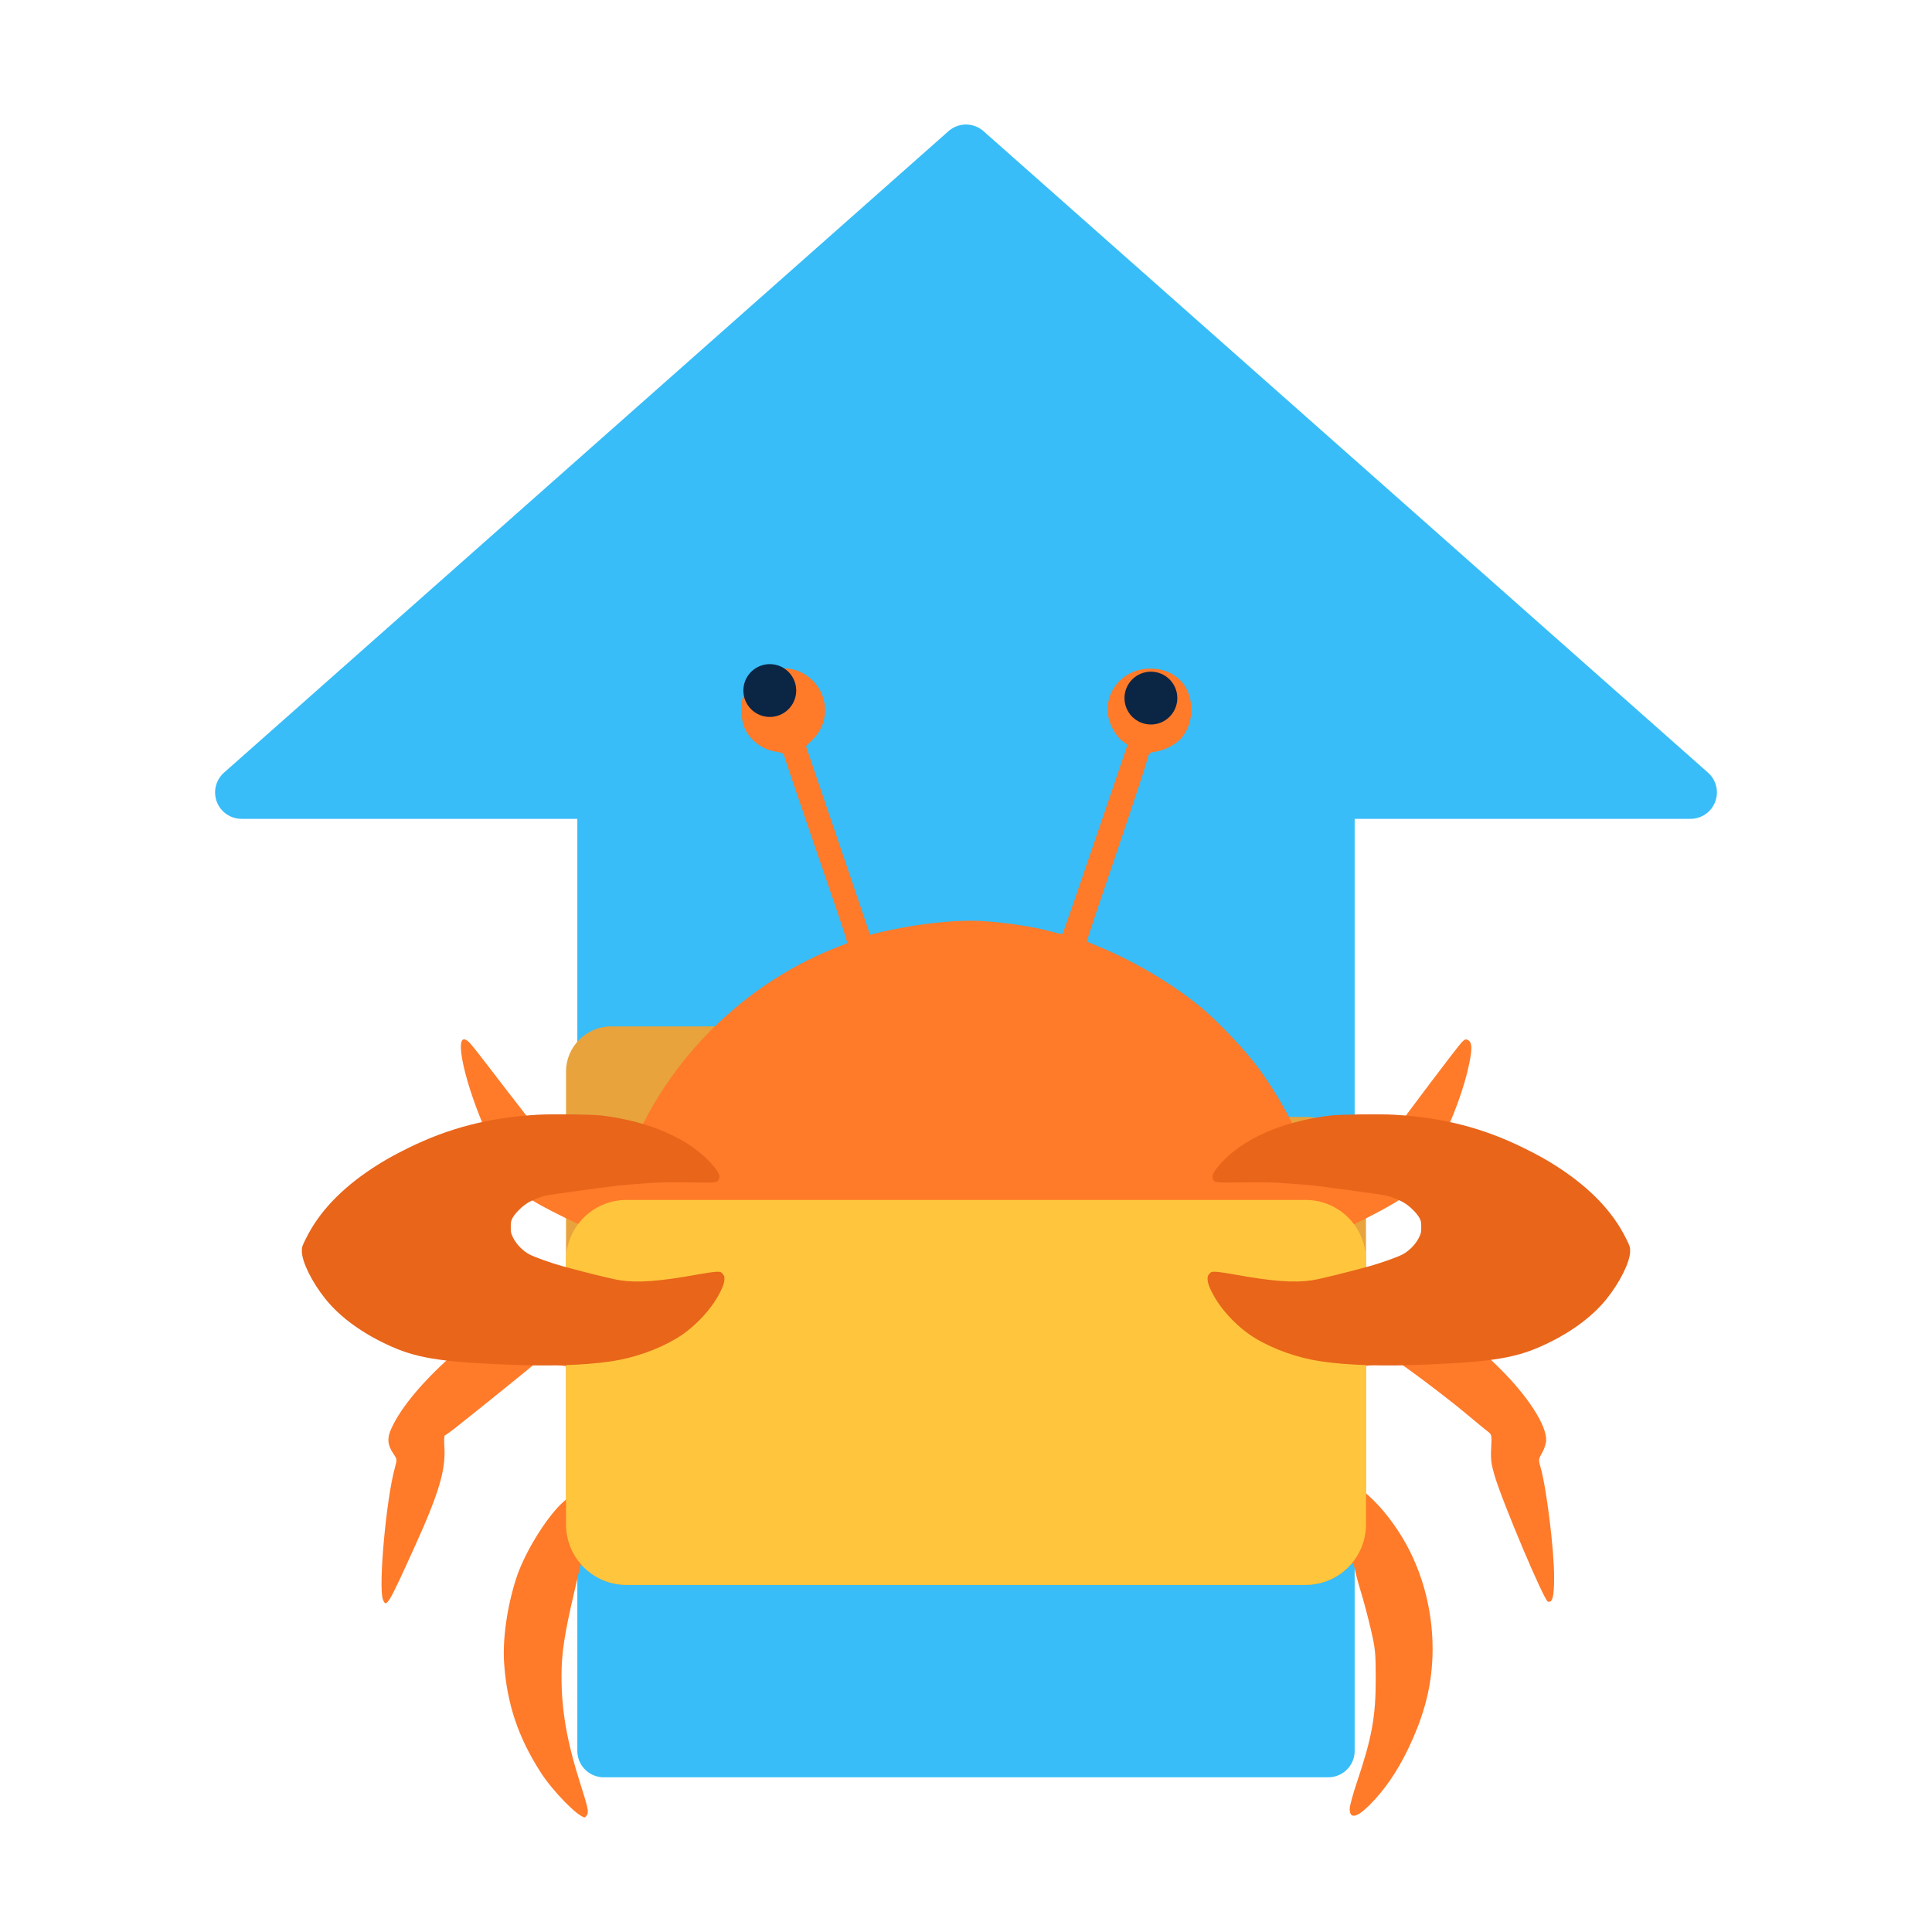
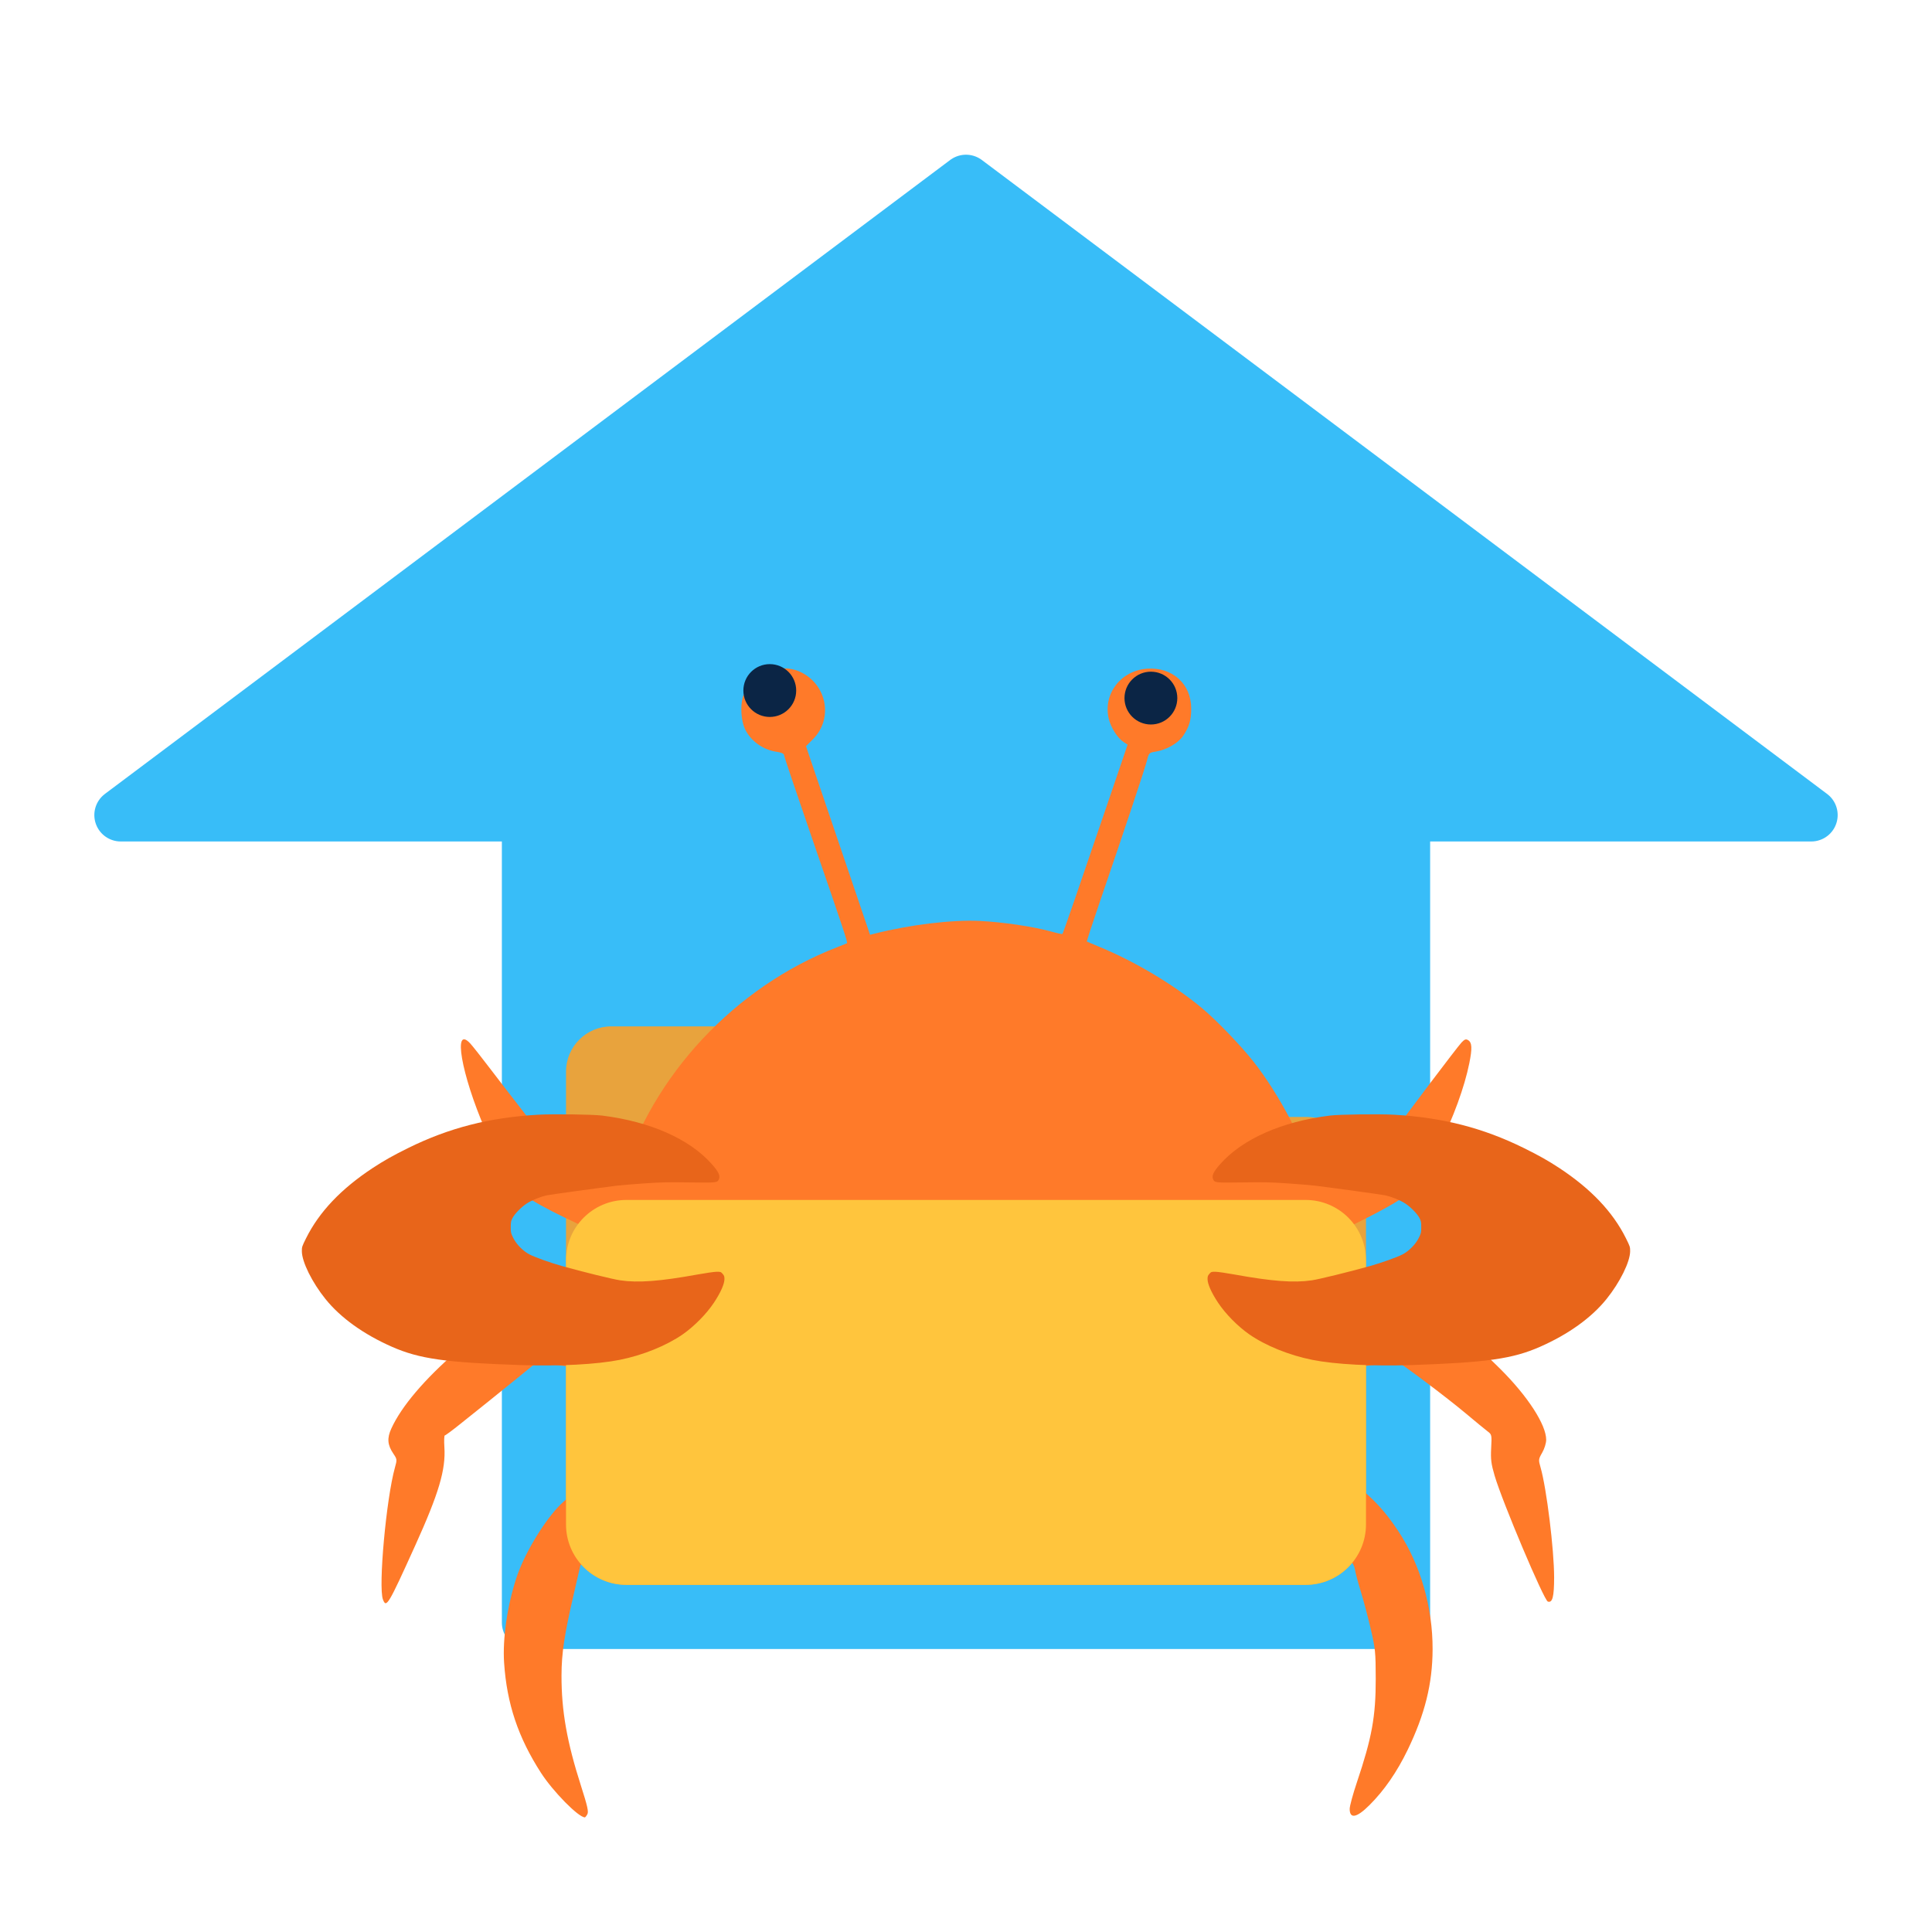
<svg xmlns="http://www.w3.org/2000/svg" viewBox="0 0 512 512" width="512" height="512">
-   <path d="M256 40 L448 210 H352 V464 H160 V210 H64 Z" fill="#38BDF8" stroke="#38BDF8" stroke-width="14" stroke-linejoin="round" />
+   <path d="M256 48 L480 216 H372 V430 H140 V216 H32 Z" fill="#38BDF8" stroke="#38BDF8" stroke-width="14" stroke-linejoin="round" />
  <rect x="150" y="272" width="92" height="40" rx="12" fill="#E8A33D" />
  <rect x="150" y="296" width="212" height="124" rx="16" fill="#E8A33D" />
  <g fill="#FF7A29" transform="translate(41.0,120.0) scale(0.42)">
    <path d="M 385.462 138.366 C 379.171 141.295, 372.670 148.536, 371.011 154.462 C 369.417 160.155, 370.091 169.384, 372.461 174.320 C 376.090 181.881, 383.914 187.478, 392.497 188.655 C 395.017 189, 397 189.805, 397 190.484 C 397 191.150, 405.365 215.951, 415.588 245.598 C 434.707 301.039, 437.365 309.029, 436.818 309.430 C 436.643 309.559, 433.800 310.711, 430.500 311.990 C 366.087 336.965, 313.856 392.911, 294.429 457.738 C 294.363 457.959, 275.367 448.061, 261.500 440.580 C 258.200 438.800, 253.025 436.357, 250 435.151 C 245.755 433.460, 243.998 432.083, 242.301 429.120 C 241.091 427.007, 235.910 419.929, 230.788 413.390 C 225.666 406.850, 217.024 395.650, 211.582 388.500 C 206.141 381.350, 200.550 374.262, 199.158 372.750 C 187.944 360.570, 193.332 391.879, 208.494 427 C 218.707 450.657, 225.407 461.394, 234.912 469.332 C 241.183 474.570, 272.891 490.027, 288.250 495.333 C 289.587 495.794, 290.002 497.066, 290.008 500.719 C 290.018 507.229, 291.548 516.507, 294.639 528.802 C 296.064 534.468, 297.065 539.223, 296.865 539.368 C 296.664 539.514, 290.200 539.240, 282.500 538.760 C 267.511 537.825, 247.349 538.411, 236.975 540.081 C 223.284 542.286, 210.353 549.727, 191 566.536 C 170.154 584.642, 155.713 601.648, 149.314 615.626 C 146.491 621.792, 146.838 626.009, 150.628 631.594 C 152.941 635.002, 152.972 635.294, 151.567 640.310 C 146.085 659.878, 141.017 715.653, 144.006 723.516 C 146.141 729.131, 147.301 727.193, 164.362 689.500 C 179.264 656.580, 183.691 641.674, 182.781 627.495 C 182.517 623.373, 182.638 620, 183.050 620 C 183.462 620, 187.584 616.962, 192.210 613.250 C 196.836 609.538, 205.319 602.753, 211.060 598.173 C 216.802 593.593, 225.853 586.280, 231.173 581.921 L 240.846 573.997 264.460 576.953 C 277.448 578.580, 294.618 580.466, 302.614 581.145 L 317.154 582.381 318.971 585.940 C 321.545 590.982, 331.523 604.808, 335.779 609.232 C 337.754 611.284, 339.174 613.113, 338.935 613.297 C 338.696 613.480, 330.721 617.537, 321.214 622.311 C 290.891 637.538, 263.891 654.938, 254.255 665.464 C 244.108 676.547, 232.734 695.965, 228.167 710 C 222.413 727.684, 219.444 748.299, 220.461 763.500 C 222.189 789.296, 229.299 810.516, 243.704 832.870 C 251.337 844.713, 267.380 861, 271.415 861 C 271.698 861, 272.411 860.101, 272.999 859.002 C 273.849 857.413, 273.043 853.808, 269.059 841.390 C 260.102 813.468, 256.639 793.916, 256.682 771.500 C 256.710 757.347, 258.484 745.638, 264.564 719.500 C 266.483 711.250, 268.250 703.585, 268.491 702.466 C 268.750 701.266, 270.793 699.527, 273.476 698.224 C 275.977 697.009, 286.612 690.397, 297.110 683.531 C 307.608 676.665, 321.891 668.157, 328.849 664.625 C 335.807 661.092, 348.047 654.887, 356.049 650.836 L 370.598 643.470 379.549 649.271 C 402.879 664.390, 434.871 677.472, 462.071 683.014 C 485.105 687.709, 520.167 689.441, 541.500 686.939 C 580.997 682.306, 615.172 670.020, 646.363 649.237 C 653.342 644.587, 657.666 642.290, 658.382 642.853 C 659.459 643.700, 664.647 646.473, 690.500 660.017 C 707.751 669.055, 732.751 684.426, 754.613 699.436 C 755.874 700.302, 756.977 702.452, 757.347 704.767 C 757.688 706.902, 759.348 713.115, 761.036 718.574 C 762.723 724.033, 765.524 734.575, 767.259 742 C 770.174 754.474, 770.416 756.868, 770.437 773.500 C 770.468 797.352, 768.037 810.718, 758.530 838.958 C 756.039 846.360, 754 853.871, 754 855.649 C 754 862.151, 758.426 861.308, 766.492 853.268 C 775.798 843.991, 783.798 832.427, 790.542 818.500 C 801.458 795.959, 806.241 776.706, 806.317 755 C 806.410 728.313, 798.661 701.559, 784.733 680.478 C 769.184 656.944, 754.138 645.561, 709.250 623.375 C 697.563 617.599, 688 612.695, 688 612.478 C 688 612.261, 691.188 608.128, 695.084 603.292 C 698.980 598.456, 703.811 591.740, 705.820 588.367 L 709.472 582.233 716.986 581.575 C 728.627 580.554, 783.374 573.959, 783.809 573.525 C 784.439 572.894, 814.562 595.480, 827 605.909 C 833.325 611.212, 839.675 616.433, 841.111 617.510 C 843.640 619.407, 843.708 619.736, 843.277 627.984 C 842.904 635.124, 843.260 637.951, 845.480 645.484 C 850.341 661.983, 876.568 724.023, 879.028 724.843 C 881.959 725.820, 883 721.812, 882.999 709.559 C 882.997 692.105, 878.237 653.429, 874.481 640.350 C 873.048 635.358, 873.079 635.066, 875.489 630.850 C 876.900 628.381, 877.981 624.891, 877.988 622.779 C 878.019 613.305, 866.398 595.344, 849.088 578.109 C 825.583 554.707, 807.960 542.774, 791.930 539.407 C 783.308 537.596, 759.702 537.090, 741.116 538.318 L 728.731 539.136 729.406 536.818 C 732.184 527.283, 735.128 512.017, 735.652 504.435 L 736.277 495.371 741.389 493.577 C 750.732 490.298, 778.394 476.259, 785.763 471.057 C 795.625 464.095, 800.293 457.750, 810.375 437.609 C 819.322 419.734, 826.445 400.196, 829.465 385.248 C 831.385 375.748, 831.211 372.147, 828.761 370.613 C 827.367 369.740, 826.546 370.018, 824.628 372.012 C 822.050 374.691, 787.478 420.457, 782.207 428.169 C 779.868 431.590, 778.145 433.016, 775.758 433.504 C 772.540 434.162, 743.599 449.626, 735.130 455.212 C 732.727 456.797, 730.670 457.960, 730.559 457.797 C 730.449 457.634, 729.815 455.050, 729.152 452.056 C 725.377 435.020, 709.458 404.776, 693.593 384.500 C 685.565 374.240, 669.933 357.989, 660.695 350.300 C 642.913 335.500, 618.065 320.704, 595.500 311.478 C 591.650 309.904, 588.351 308.515, 588.168 308.393 C 587.986 308.270, 591.514 297.444, 596.008 284.335 C 611.695 238.581, 624.748 199.461, 626.032 194.352 C 627.281 189.382, 627.467 189.182, 631.413 188.571 C 638.285 187.508, 645.704 183.296, 648.845 178.675 C 652.770 172.901, 654 168.759, 654 161.318 C 654 145.776, 642.098 135.080, 626.078 136.227 C 609.695 137.399, 598.429 151.934, 601.896 167.426 C 603.194 173.224, 607.404 179.908, 611.414 182.536 L 613.868 184.143 600.526 223.322 C 582.638 275.850, 573.194 303.140, 572.748 303.585 C 572.546 303.788, 569.257 303.076, 565.440 302.003 C 554.660 298.974, 534.798 296.042, 520.500 295.369 C 502.881 294.539, 476.355 297.768, 453.932 303.472 L 451.364 304.126 431.150 244.621 L 410.936 185.116 415.312 180.741 C 428.384 167.669, 424.127 145.822, 407 138.079 C 400.668 135.216, 391.978 135.331, 385.462 138.366" />
  </g>
  <rect x="150" y="318" width="212" height="102" rx="16" fill="#FFC53D" />
  <g fill="#E8651A" transform="translate(48.0,242.4) scale(0.1688)">
    <path d="M 560 314.076 C 483.768 318.510, 420.715 334.684, 356.694 366.225 C 333.385 377.708, 318.172 386.270, 301 397.568 C 251.168 430.355, 216.846 466.498, 196.195 507.934 C 189.792 520.783, 189.502 521.676, 189.552 528.434 C 189.676 545.154, 205.550 577.232, 226.700 603.500 C 250.292 632.801, 286.518 658.814, 331 678.393 C 373.978 697.310, 414.908 703.127, 533 707.103 C 593.897 709.153, 652.607 706.060, 688.500 698.910 C 724.745 691.690, 761.992 676.622, 787.500 658.859 C 805.650 646.221, 825.001 626.545, 836.697 608.837 C 847.111 593.069, 853 579.766, 853 572.009 C 853 567.919, 852.479 566.449, 850.077 563.766 C 847.288 560.649, 846.843 560.506, 840.327 560.629 C 836.572 560.700, 823.375 562.600, 811 564.851 C 751.886 575.603, 717.535 578.203, 689.358 574.057 C 677.568 572.323, 629.875 560.604, 597.352 551.451 C 579.354 546.386, 555.134 537.705, 546.841 533.347 C 536.604 527.968, 526.364 517.539, 521.342 507.378 C 517.738 500.085, 517.501 499.044, 517.509 490.552 C 517.517 482.525, 517.845 480.878, 520.400 476.006 C 523.819 469.485, 534.127 458.985, 542.500 453.493 C 550.506 448.242, 564.664 442.519, 574.500 440.559 C 581.318 439.200, 648.028 429.995, 683.500 425.519 C 689.550 424.755, 708.675 423.150, 726 421.951 C 753.305 420.062, 762.816 419.845, 797.420 420.324 C 840.024 420.913, 841.440 420.783, 843.970 416.055 C 847.006 410.383, 844.180 404.018, 833.067 391.500 C 798.020 352.020, 736.577 324.849, 661 315.409 C 645.952 313.529, 583.554 312.706, 560 314.076" />
  </g>
  <g fill="#E8651A" transform="translate(512,0) scale(-1,1) translate(48.0,242.4) scale(0.1688)">
    <path d="M 560 314.076 C 483.768 318.510, 420.715 334.684, 356.694 366.225 C 333.385 377.708, 318.172 386.270, 301 397.568 C 251.168 430.355, 216.846 466.498, 196.195 507.934 C 189.792 520.783, 189.502 521.676, 189.552 528.434 C 189.676 545.154, 205.550 577.232, 226.700 603.500 C 250.292 632.801, 286.518 658.814, 331 678.393 C 373.978 697.310, 414.908 703.127, 533 707.103 C 593.897 709.153, 652.607 706.060, 688.500 698.910 C 724.745 691.690, 761.992 676.622, 787.500 658.859 C 805.650 646.221, 825.001 626.545, 836.697 608.837 C 847.111 593.069, 853 579.766, 853 572.009 C 853 567.919, 852.479 566.449, 850.077 563.766 C 847.288 560.649, 846.843 560.506, 840.327 560.629 C 836.572 560.700, 823.375 562.600, 811 564.851 C 751.886 575.603, 717.535 578.203, 689.358 574.057 C 677.568 572.323, 629.875 560.604, 597.352 551.451 C 579.354 546.386, 555.134 537.705, 546.841 533.347 C 536.604 527.968, 526.364 517.539, 521.342 507.378 C 517.738 500.085, 517.501 499.044, 517.509 490.552 C 517.517 482.525, 517.845 480.878, 520.400 476.006 C 523.819 469.485, 534.127 458.985, 542.500 453.493 C 550.506 448.242, 564.664 442.519, 574.500 440.559 C 581.318 439.200, 648.028 429.995, 683.500 425.519 C 689.550 424.755, 708.675 423.150, 726 421.951 C 753.305 420.062, 762.816 419.845, 797.420 420.324 C 840.024 420.913, 841.440 420.783, 843.970 416.055 C 847.006 410.383, 844.180 404.018, 833.067 391.500 C 798.020 352.020, 736.577 324.849, 661 315.409 C 645.952 313.529, 583.554 312.706, 560 314.076" />
  </g>
  <circle cx="204" cy="183" r="7" fill="#0B2545" />
  <circle cx="305" cy="185" r="7" fill="#0B2545" />
</svg>
